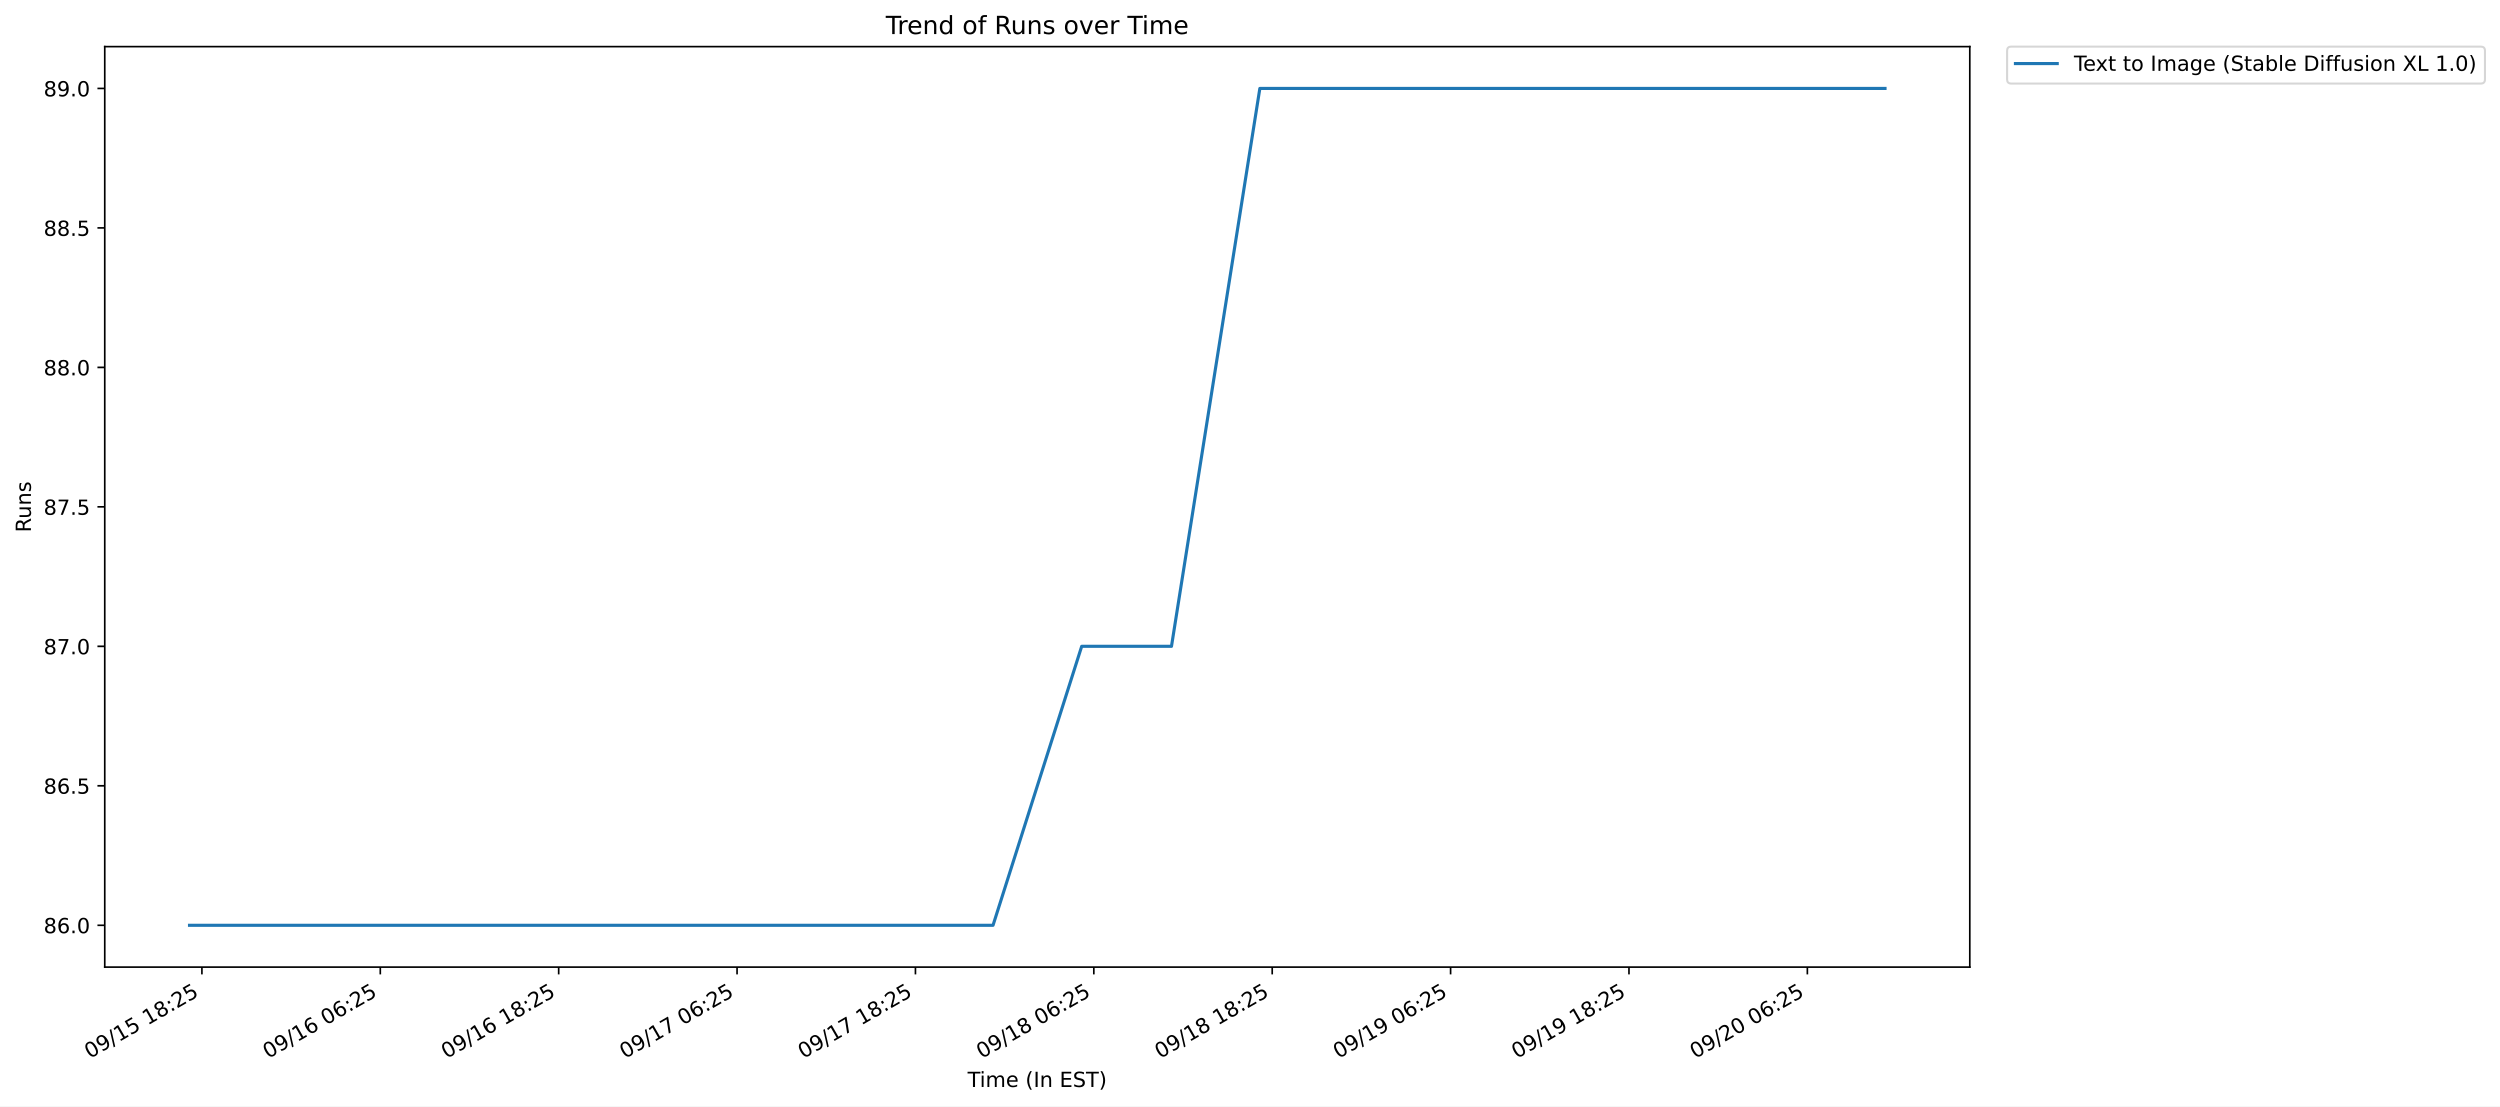
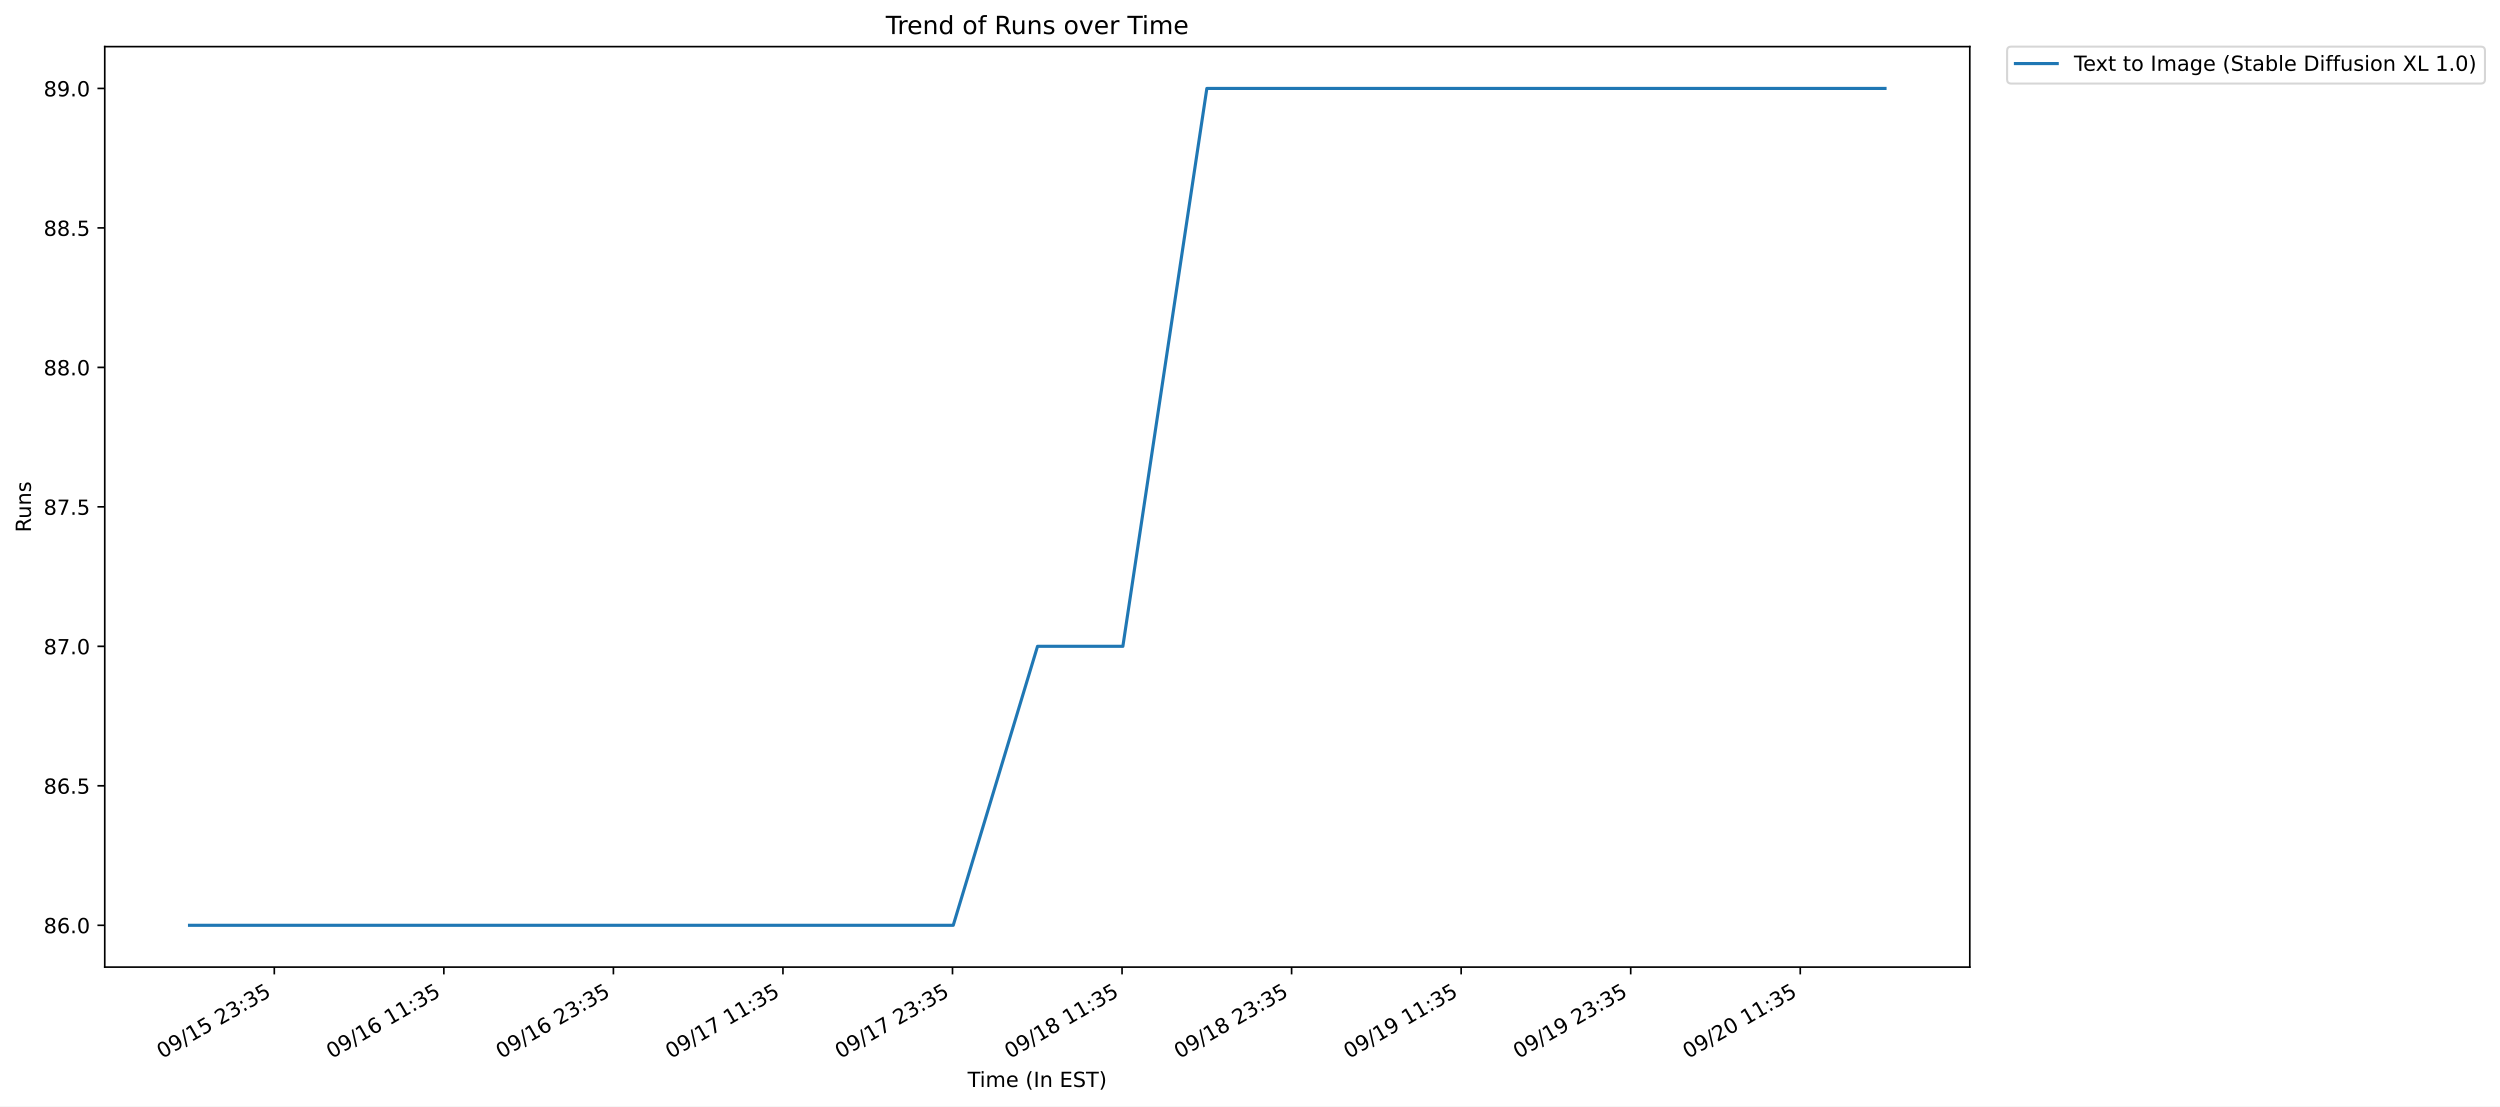
<svg xmlns="http://www.w3.org/2000/svg" xmlns:xlink="http://www.w3.org/1999/xlink" width="1196.758pt" height="529.626pt" viewBox="0 0 1196.758 529.626" version="1.1">
  <defs>
    <style type="text/css">*{stroke-linejoin: round; stroke-linecap: butt}</style>
  </defs>
  <g id="figure_1">
    <g id="patch_1">
      <path d="M 0 529.626  L 1196.758 529.626  L 1196.758 0  L 0 0  z " style="fill: #ffffff" />
    </g>
    <g id="axes_1">
      <g id="patch_2">
        <path d="M 50.144 462.958  L 942.944 462.958  L 942.944 22.318  L 50.144 22.318  z " style="fill: #ffffff" />
      </g>
      <g id="matplotlib.axis_1">
        <g id="xtick_1">
          <g id="line2d_1">
            <defs>
-               <path id="m37cec5c058" d="M 0 0  L 0 3.5  " style="stroke: #000000; stroke-width: 0.8" />
+               <path id="me62ec04339" d="M 0 0  L 0 3.5  " style="stroke: #000000; stroke-width: 0.8" />
            </defs>
            <g>
-               <use xlink:href="#m37cec5c058" x="96.655" y="462.958" style="stroke: #000000; stroke-width: 0.8" />
+               <use xlink:href="#me62ec04339" x="131.308" y="462.958" style="stroke: #000000; stroke-width: 0.8" />
            </g>
          </g>
          <g id="text_1">
-             <g transform="translate(42.94778 506.9464) rotate(-30) scale(0.1 -0.1)">
+             <g transform="translate(77.59997 506.9464) rotate(-30) scale(0.1 -0.1)">
              <defs>
                <path id="DejaVuSans-30" d="M 2034 4250  Q 1547 4250 1301 3770  Q 1056 3291 1056 2328  Q 1056 1369 1301 889  Q 1547 409 2034 409  Q 2525 409 2770 889  Q 3016 1369 3016 2328  Q 3016 3291 2770 3770  Q 2525 4250 2034 4250  z M 2034 4750  Q 2819 4750 3233 4129  Q 3647 3509 3647 2328  Q 3647 1150 3233 529  Q 2819 -91 2034 -91  Q 1250 -91 836 529  Q 422 1150 422 2328  Q 422 3509 836 4129  Q 1250 4750 2034 4750  z " transform="scale(0.015625)" />
                <path id="DejaVuSans-39" d="M 703 97  L 703 672  Q 941 559 1184 500  Q 1428 441 1663 441  Q 2288 441 2617 861  Q 2947 1281 2994 2138  Q 2813 1869 2534 1725  Q 2256 1581 1919 1581  Q 1219 1581 811 2004  Q 403 2428 403 3163  Q 403 3881 828 4315  Q 1253 4750 1959 4750  Q 2769 4750 3195 4129  Q 3622 3509 3622 2328  Q 3622 1225 3098 567  Q 2575 -91 1691 -91  Q 1453 -91 1209 -44  Q 966 3 703 97  z M 1959 2075  Q 2384 2075 2632 2365  Q 2881 2656 2881 3163  Q 2881 3666 2632 3958  Q 2384 4250 1959 4250  Q 1534 4250 1286 3958  Q 1038 3666 1038 3163  Q 1038 2656 1286 2365  Q 1534 2075 1959 2075  z " transform="scale(0.015625)" />
                <path id="DejaVuSans-2f" d="M 1625 4666  L 2156 4666  L 531 -594  L 0 -594  L 1625 4666  z " transform="scale(0.015625)" />
                <path id="DejaVuSans-31" d="M 794 531  L 1825 531  L 1825 4091  L 703 3866  L 703 4441  L 1819 4666  L 2450 4666  L 2450 531  L 3481 531  L 3481 0  L 794 0  L 794 531  z " transform="scale(0.015625)" />
                <path id="DejaVuSans-35" d="M 691 4666  L 3169 4666  L 3169 4134  L 1269 4134  L 1269 2991  Q 1406 3038 1543 3061  Q 1681 3084 1819 3084  Q 2600 3084 3056 2656  Q 3513 2228 3513 1497  Q 3513 744 3044 326  Q 2575 -91 1722 -91  Q 1428 -91 1123 -41  Q 819 9 494 109  L 494 744  Q 775 591 1075 516  Q 1375 441 1709 441  Q 2250 441 2565 725  Q 2881 1009 2881 1497  Q 2881 1984 2565 2268  Q 2250 2553 1709 2553  Q 1456 2553 1204 2497  Q 953 2441 691 2322  L 691 4666  z " transform="scale(0.015625)" />
                <path id="DejaVuSans-20" transform="scale(0.015625)" />
-                 <path id="DejaVuSans-38" d="M 2034 2216  Q 1584 2216 1326 1975  Q 1069 1734 1069 1313  Q 1069 891 1326 650  Q 1584 409 2034 409  Q 2484 409 2743 651  Q 3003 894 3003 1313  Q 3003 1734 2745 1975  Q 2488 2216 2034 2216  z M 1403 2484  Q 997 2584 770 2862  Q 544 3141 544 3541  Q 544 4100 942 4425  Q 1341 4750 2034 4750  Q 2731 4750 3128 4425  Q 3525 4100 3525 3541  Q 3525 3141 3298 2862  Q 3072 2584 2669 2484  Q 3125 2378 3379 2068  Q 3634 1759 3634 1313  Q 3634 634 3220 271  Q 2806 -91 2034 -91  Q 1263 -91 848 271  Q 434 634 434 1313  Q 434 1759 690 2068  Q 947 2378 1403 2484  z M 1172 3481  Q 1172 3119 1398 2916  Q 1625 2713 2034 2713  Q 2441 2713 2670 2916  Q 2900 3119 2900 3481  Q 2900 3844 2670 4047  Q 2441 4250 2034 4250  Q 1625 4250 1398 4047  Q 1172 3844 1172 3481  z " transform="scale(0.015625)" />
+                 <path id="DejaVuSans-32" d="M 1228 531  L 3431 531  L 3431 0  L 469 0  L 469 531  Q 828 903 1448 1529  Q 2069 2156 2228 2338  Q 2531 2678 2651 2914  Q 2772 3150 2772 3378  Q 2772 3750 2511 3984  Q 2250 4219 1831 4219  Q 1534 4219 1204 4116  Q 875 4013 500 3803  L 500 4441  Q 881 4594 1212 4672  Q 1544 4750 1819 4750  Q 2544 4750 2975 4387  Q 3406 4025 3406 3419  Q 3406 3131 3298 2873  Q 3191 2616 2906 2266  Q 2828 2175 2409 1742  Q 1991 1309 1228 531  z " transform="scale(0.015625)" />
+                 <path id="DejaVuSans-33" d="M 2597 2516  Q 3050 2419 3304 2112  Q 3559 1806 3559 1356  Q 3559 666 3084 287  Q 2609 -91 1734 -91  Q 1441 -91 1130 -33  Q 819 25 488 141  L 488 750  Q 750 597 1062 519  Q 1375 441 1716 441  Q 2309 441 2620 675  Q 2931 909 2931 1356  Q 2931 1769 2642 2001  Q 2353 2234 1838 2234  L 1294 2234  L 1294 2753  L 1863 2753  Q 2328 2753 2575 2939  Q 2822 3125 2822 3475  Q 2822 3834 2567 4026  Q 2313 4219 1838 4219  Q 1578 4219 1281 4162  Q 984 4106 628 3988  L 628 4550  Q 988 4650 1302 4700  Q 1616 4750 1894 4750  Q 2613 4750 3031 4423  Q 3450 4097 3450 3541  Q 3450 3153 3228 2886  Q 3006 2619 2597 2516  z " transform="scale(0.015625)" />
                <path id="DejaVuSans-3a" d="M 750 794  L 1409 794  L 1409 0  L 750 0  L 750 794  z M 750 3309  L 1409 3309  L 1409 2516  L 750 2516  L 750 3309  z " transform="scale(0.015625)" />
-                 <path id="DejaVuSans-32" d="M 1228 531  L 3431 531  L 3431 0  L 469 0  L 469 531  Q 828 903 1448 1529  Q 2069 2156 2228 2338  Q 2531 2678 2651 2914  Q 2772 3150 2772 3378  Q 2772 3750 2511 3984  Q 2250 4219 1831 4219  Q 1534 4219 1204 4116  Q 875 4013 500 3803  L 500 4441  Q 881 4594 1212 4672  Q 1544 4750 1819 4750  Q 2544 4750 2975 4387  Q 3406 4025 3406 3419  Q 3406 3131 3298 2873  Q 3191 2616 2906 2266  Q 2828 2175 2409 1742  Q 1991 1309 1228 531  z " transform="scale(0.015625)" />
              </defs>
              <use xlink:href="#DejaVuSans-30" />
              <use xlink:href="#DejaVuSans-39" x="63.623" />
              <use xlink:href="#DejaVuSans-2f" x="127.246" />
              <use xlink:href="#DejaVuSans-31" x="160.938" />
              <use xlink:href="#DejaVuSans-35" x="224.561" />
              <use xlink:href="#DejaVuSans-20" x="288.184" />
-               <use xlink:href="#DejaVuSans-31" x="319.971" />
-               <use xlink:href="#DejaVuSans-38" x="383.594" />
-               <use xlink:href="#DejaVuSans-3a" x="447.217" />
-               <use xlink:href="#DejaVuSans-32" x="480.908" />
+               <use xlink:href="#DejaVuSans-32" x="319.971" />
+               <use xlink:href="#DejaVuSans-33" x="383.594" />
+               <use xlink:href="#DejaVuSans-3a" x="447.217" />
+               <use xlink:href="#DejaVuSans-33" x="480.908" />
              <use xlink:href="#DejaVuSans-35" x="544.531" />
            </g>
          </g>
        </g>
        <g id="xtick_2">
          <g id="line2d_2">
            <g>
-               <use xlink:href="#m37cec5c058" x="182.048" y="462.958" style="stroke: #000000; stroke-width: 0.8" />
+               <use xlink:href="#me62ec04339" x="212.472" y="462.958" style="stroke: #000000; stroke-width: 0.8" />
            </g>
          </g>
          <g id="text_2">
-             <g transform="translate(128.3402 506.9464) rotate(-30) scale(0.1 -0.1)">
+             <g transform="translate(158.7644 506.9464) rotate(-30) scale(0.1 -0.1)">
              <defs>
                <path id="DejaVuSans-36" d="M 2113 2584  Q 1688 2584 1439 2293  Q 1191 2003 1191 1497  Q 1191 994 1439 701  Q 1688 409 2113 409  Q 2538 409 2786 701  Q 3034 994 3034 1497  Q 3034 2003 2786 2293  Q 2538 2584 2113 2584  z M 3366 4563  L 3366 3988  Q 3128 4100 2886 4159  Q 2644 4219 2406 4219  Q 1781 4219 1451 3797  Q 1122 3375 1075 2522  Q 1259 2794 1537 2939  Q 1816 3084 2150 3084  Q 2853 3084 3261 2657  Q 3669 2231 3669 1497  Q 3669 778 3244 343  Q 2819 -91 2113 -91  Q 1303 -91 875 529  Q 447 1150 447 2328  Q 447 3434 972 4092  Q 1497 4750 2381 4750  Q 2619 4750 2861 4703  Q 3103 4656 3366 4563  z " transform="scale(0.015625)" />
              </defs>
              <use xlink:href="#DejaVuSans-30" />
              <use xlink:href="#DejaVuSans-39" x="63.623" />
              <use xlink:href="#DejaVuSans-2f" x="127.246" />
              <use xlink:href="#DejaVuSans-31" x="160.938" />
              <use xlink:href="#DejaVuSans-36" x="224.561" />
              <use xlink:href="#DejaVuSans-20" x="288.184" />
-               <use xlink:href="#DejaVuSans-30" x="319.971" />
-               <use xlink:href="#DejaVuSans-36" x="383.594" />
-               <use xlink:href="#DejaVuSans-3a" x="447.217" />
-               <use xlink:href="#DejaVuSans-32" x="480.908" />
+               <use xlink:href="#DejaVuSans-31" x="319.971" />
+               <use xlink:href="#DejaVuSans-31" x="383.594" />
+               <use xlink:href="#DejaVuSans-3a" x="447.217" />
+               <use xlink:href="#DejaVuSans-33" x="480.908" />
              <use xlink:href="#DejaVuSans-35" x="544.531" />
            </g>
          </g>
        </g>
        <g id="xtick_3">
          <g id="line2d_3">
            <g>
-               <use xlink:href="#m37cec5c058" x="267.44" y="462.958" style="stroke: #000000; stroke-width: 0.8" />
+               <use xlink:href="#me62ec04339" x="293.637" y="462.958" style="stroke: #000000; stroke-width: 0.8" />
            </g>
          </g>
          <g id="text_3">
-             <g transform="translate(213.7327 506.9464) rotate(-30) scale(0.1 -0.1)">
+             <g transform="translate(239.9289 506.9464) rotate(-30) scale(0.1 -0.1)">
              <use xlink:href="#DejaVuSans-30" />
              <use xlink:href="#DejaVuSans-39" x="63.623" />
              <use xlink:href="#DejaVuSans-2f" x="127.246" />
              <use xlink:href="#DejaVuSans-31" x="160.938" />
              <use xlink:href="#DejaVuSans-36" x="224.561" />
              <use xlink:href="#DejaVuSans-20" x="288.184" />
-               <use xlink:href="#DejaVuSans-31" x="319.971" />
-               <use xlink:href="#DejaVuSans-38" x="383.594" />
-               <use xlink:href="#DejaVuSans-3a" x="447.217" />
-               <use xlink:href="#DejaVuSans-32" x="480.908" />
+               <use xlink:href="#DejaVuSans-32" x="319.971" />
+               <use xlink:href="#DejaVuSans-33" x="383.594" />
+               <use xlink:href="#DejaVuSans-3a" x="447.217" />
+               <use xlink:href="#DejaVuSans-33" x="480.908" />
              <use xlink:href="#DejaVuSans-35" x="544.531" />
            </g>
          </g>
        </g>
        <g id="xtick_4">
          <g id="line2d_4">
            <g>
-               <use xlink:href="#m37cec5c058" x="352.833" y="462.958" style="stroke: #000000; stroke-width: 0.8" />
+               <use xlink:href="#me62ec04339" x="374.801" y="462.958" style="stroke: #000000; stroke-width: 0.8" />
            </g>
          </g>
          <g id="text_4">
-             <g transform="translate(299.1252 506.9464) rotate(-30) scale(0.1 -0.1)">
+             <g transform="translate(321.0933 506.9464) rotate(-30) scale(0.1 -0.1)">
              <defs>
                <path id="DejaVuSans-37" d="M 525 4666  L 3525 4666  L 3525 4397  L 1831 0  L 1172 0  L 2766 4134  L 525 4134  L 525 4666  z " transform="scale(0.015625)" />
              </defs>
              <use xlink:href="#DejaVuSans-30" />
              <use xlink:href="#DejaVuSans-39" x="63.623" />
              <use xlink:href="#DejaVuSans-2f" x="127.246" />
              <use xlink:href="#DejaVuSans-31" x="160.938" />
              <use xlink:href="#DejaVuSans-37" x="224.561" />
              <use xlink:href="#DejaVuSans-20" x="288.184" />
-               <use xlink:href="#DejaVuSans-30" x="319.971" />
-               <use xlink:href="#DejaVuSans-36" x="383.594" />
-               <use xlink:href="#DejaVuSans-3a" x="447.217" />
-               <use xlink:href="#DejaVuSans-32" x="480.908" />
+               <use xlink:href="#DejaVuSans-31" x="319.971" />
+               <use xlink:href="#DejaVuSans-31" x="383.594" />
+               <use xlink:href="#DejaVuSans-3a" x="447.217" />
+               <use xlink:href="#DejaVuSans-33" x="480.908" />
              <use xlink:href="#DejaVuSans-35" x="544.531" />
            </g>
          </g>
        </g>
        <g id="xtick_5">
          <g id="line2d_5">
            <g>
-               <use xlink:href="#m37cec5c058" x="438.225" y="462.958" style="stroke: #000000; stroke-width: 0.8" />
+               <use xlink:href="#me62ec04339" x="455.965" y="462.958" style="stroke: #000000; stroke-width: 0.8" />
            </g>
          </g>
          <g id="text_5">
-             <g transform="translate(384.5176 506.9464) rotate(-30) scale(0.1 -0.1)">
+             <g transform="translate(402.2578 506.9464) rotate(-30) scale(0.1 -0.1)">
              <use xlink:href="#DejaVuSans-30" />
              <use xlink:href="#DejaVuSans-39" x="63.623" />
              <use xlink:href="#DejaVuSans-2f" x="127.246" />
              <use xlink:href="#DejaVuSans-31" x="160.938" />
              <use xlink:href="#DejaVuSans-37" x="224.561" />
              <use xlink:href="#DejaVuSans-20" x="288.184" />
-               <use xlink:href="#DejaVuSans-31" x="319.971" />
-               <use xlink:href="#DejaVuSans-38" x="383.594" />
-               <use xlink:href="#DejaVuSans-3a" x="447.217" />
-               <use xlink:href="#DejaVuSans-32" x="480.908" />
+               <use xlink:href="#DejaVuSans-32" x="319.971" />
+               <use xlink:href="#DejaVuSans-33" x="383.594" />
+               <use xlink:href="#DejaVuSans-3a" x="447.217" />
+               <use xlink:href="#DejaVuSans-33" x="480.908" />
              <use xlink:href="#DejaVuSans-35" x="544.531" />
            </g>
          </g>
        </g>
        <g id="xtick_6">
          <g id="line2d_6">
            <g>
-               <use xlink:href="#m37cec5c058" x="523.618" y="462.958" style="stroke: #000000; stroke-width: 0.8" />
+               <use xlink:href="#me62ec04339" x="537.13" y="462.958" style="stroke: #000000; stroke-width: 0.8" />
            </g>
          </g>
          <g id="text_6">
-             <g transform="translate(469.9101 506.9464) rotate(-30) scale(0.1 -0.1)">
+             <g transform="translate(483.4222 506.9464) rotate(-30) scale(0.1 -0.1)">
+               <defs>
+                 <path id="DejaVuSans-38" d="M 2034 2216  Q 1584 2216 1326 1975  Q 1069 1734 1069 1313  Q 1069 891 1326 650  Q 1584 409 2034 409  Q 2484 409 2743 651  Q 3003 894 3003 1313  Q 3003 1734 2745 1975  Q 2488 2216 2034 2216  z M 1403 2484  Q 997 2584 770 2862  Q 544 3141 544 3541  Q 544 4100 942 4425  Q 1341 4750 2034 4750  Q 2731 4750 3128 4425  Q 3525 4100 3525 3541  Q 3525 3141 3298 2862  Q 3072 2584 2669 2484  Q 3125 2378 3379 2068  Q 3634 1759 3634 1313  Q 3634 634 3220 271  Q 2806 -91 2034 -91  Q 1263 -91 848 271  Q 434 634 434 1313  Q 434 1759 690 2068  Q 947 2378 1403 2484  z M 1172 3481  Q 1172 3119 1398 2916  Q 1625 2713 2034 2713  Q 2441 2713 2670 2916  Q 2900 3119 2900 3481  Q 2900 3844 2670 4047  Q 2441 4250 2034 4250  Q 1625 4250 1398 4047  Q 1172 3844 1172 3481  z " transform="scale(0.015625)" />
+               </defs>
              <use xlink:href="#DejaVuSans-30" />
              <use xlink:href="#DejaVuSans-39" x="63.623" />
              <use xlink:href="#DejaVuSans-2f" x="127.246" />
              <use xlink:href="#DejaVuSans-31" x="160.938" />
              <use xlink:href="#DejaVuSans-38" x="224.561" />
              <use xlink:href="#DejaVuSans-20" x="288.184" />
-               <use xlink:href="#DejaVuSans-30" x="319.971" />
-               <use xlink:href="#DejaVuSans-36" x="383.594" />
-               <use xlink:href="#DejaVuSans-3a" x="447.217" />
-               <use xlink:href="#DejaVuSans-32" x="480.908" />
+               <use xlink:href="#DejaVuSans-31" x="319.971" />
+               <use xlink:href="#DejaVuSans-31" x="383.594" />
+               <use xlink:href="#DejaVuSans-3a" x="447.217" />
+               <use xlink:href="#DejaVuSans-33" x="480.908" />
              <use xlink:href="#DejaVuSans-35" x="544.531" />
            </g>
          </g>
        </g>
        <g id="xtick_7">
          <g id="line2d_7">
            <g>
-               <use xlink:href="#m37cec5c058" x="609.01" y="462.958" style="stroke: #000000; stroke-width: 0.8" />
+               <use xlink:href="#me62ec04339" x="618.294" y="462.958" style="stroke: #000000; stroke-width: 0.8" />
            </g>
          </g>
          <g id="text_7">
-             <g transform="translate(555.3026 506.9464) rotate(-30) scale(0.1 -0.1)">
+             <g transform="translate(564.5867 506.9464) rotate(-30) scale(0.1 -0.1)">
              <use xlink:href="#DejaVuSans-30" />
              <use xlink:href="#DejaVuSans-39" x="63.623" />
              <use xlink:href="#DejaVuSans-2f" x="127.246" />
              <use xlink:href="#DejaVuSans-31" x="160.938" />
              <use xlink:href="#DejaVuSans-38" x="224.561" />
              <use xlink:href="#DejaVuSans-20" x="288.184" />
-               <use xlink:href="#DejaVuSans-31" x="319.971" />
-               <use xlink:href="#DejaVuSans-38" x="383.594" />
-               <use xlink:href="#DejaVuSans-3a" x="447.217" />
-               <use xlink:href="#DejaVuSans-32" x="480.908" />
+               <use xlink:href="#DejaVuSans-32" x="319.971" />
+               <use xlink:href="#DejaVuSans-33" x="383.594" />
+               <use xlink:href="#DejaVuSans-3a" x="447.217" />
+               <use xlink:href="#DejaVuSans-33" x="480.908" />
              <use xlink:href="#DejaVuSans-35" x="544.531" />
            </g>
          </g>
        </g>
        <g id="xtick_8">
          <g id="line2d_8">
            <g>
-               <use xlink:href="#m37cec5c058" x="694.403" y="462.958" style="stroke: #000000; stroke-width: 0.8" />
+               <use xlink:href="#me62ec04339" x="699.459" y="462.958" style="stroke: #000000; stroke-width: 0.8" />
            </g>
          </g>
          <g id="text_8">
-             <g transform="translate(640.695 506.9464) rotate(-30) scale(0.1 -0.1)">
+             <g transform="translate(645.7511 506.9464) rotate(-30) scale(0.1 -0.1)">
              <use xlink:href="#DejaVuSans-30" />
              <use xlink:href="#DejaVuSans-39" x="63.623" />
              <use xlink:href="#DejaVuSans-2f" x="127.246" />
              <use xlink:href="#DejaVuSans-31" x="160.938" />
              <use xlink:href="#DejaVuSans-39" x="224.561" />
              <use xlink:href="#DejaVuSans-20" x="288.184" />
-               <use xlink:href="#DejaVuSans-30" x="319.971" />
-               <use xlink:href="#DejaVuSans-36" x="383.594" />
-               <use xlink:href="#DejaVuSans-3a" x="447.217" />
-               <use xlink:href="#DejaVuSans-32" x="480.908" />
+               <use xlink:href="#DejaVuSans-31" x="319.971" />
+               <use xlink:href="#DejaVuSans-31" x="383.594" />
+               <use xlink:href="#DejaVuSans-3a" x="447.217" />
+               <use xlink:href="#DejaVuSans-33" x="480.908" />
              <use xlink:href="#DejaVuSans-35" x="544.531" />
            </g>
          </g>
        </g>
        <g id="xtick_9">
          <g id="line2d_9">
            <g>
-               <use xlink:href="#m37cec5c058" x="779.795" y="462.958" style="stroke: #000000; stroke-width: 0.8" />
+               <use xlink:href="#me62ec04339" x="780.623" y="462.958" style="stroke: #000000; stroke-width: 0.8" />
            </g>
          </g>
          <g id="text_9">
-             <g transform="translate(726.0875 506.9464) rotate(-30) scale(0.1 -0.1)">
+             <g transform="translate(726.9156 506.9464) rotate(-30) scale(0.1 -0.1)">
              <use xlink:href="#DejaVuSans-30" />
              <use xlink:href="#DejaVuSans-39" x="63.623" />
              <use xlink:href="#DejaVuSans-2f" x="127.246" />
              <use xlink:href="#DejaVuSans-31" x="160.938" />
              <use xlink:href="#DejaVuSans-39" x="224.561" />
              <use xlink:href="#DejaVuSans-20" x="288.184" />
-               <use xlink:href="#DejaVuSans-31" x="319.971" />
-               <use xlink:href="#DejaVuSans-38" x="383.594" />
-               <use xlink:href="#DejaVuSans-3a" x="447.217" />
-               <use xlink:href="#DejaVuSans-32" x="480.908" />
+               <use xlink:href="#DejaVuSans-32" x="319.971" />
+               <use xlink:href="#DejaVuSans-33" x="383.594" />
+               <use xlink:href="#DejaVuSans-3a" x="447.217" />
+               <use xlink:href="#DejaVuSans-33" x="480.908" />
              <use xlink:href="#DejaVuSans-35" x="544.531" />
            </g>
          </g>
        </g>
        <g id="xtick_10">
          <g id="line2d_10">
            <g>
-               <use xlink:href="#m37cec5c058" x="865.188" y="462.958" style="stroke: #000000; stroke-width: 0.8" />
+               <use xlink:href="#me62ec04339" x="861.788" y="462.958" style="stroke: #000000; stroke-width: 0.8" />
            </g>
          </g>
          <g id="text_10">
-             <g transform="translate(811.48 506.9464) rotate(-30) scale(0.1 -0.1)">
+             <g transform="translate(808.08 506.9464) rotate(-30) scale(0.1 -0.1)">
              <use xlink:href="#DejaVuSans-30" />
              <use xlink:href="#DejaVuSans-39" x="63.623" />
              <use xlink:href="#DejaVuSans-2f" x="127.246" />
              <use xlink:href="#DejaVuSans-32" x="160.938" />
              <use xlink:href="#DejaVuSans-30" x="224.561" />
              <use xlink:href="#DejaVuSans-20" x="288.184" />
-               <use xlink:href="#DejaVuSans-30" x="319.971" />
-               <use xlink:href="#DejaVuSans-36" x="383.594" />
-               <use xlink:href="#DejaVuSans-3a" x="447.217" />
-               <use xlink:href="#DejaVuSans-32" x="480.908" />
+               <use xlink:href="#DejaVuSans-31" x="319.971" />
+               <use xlink:href="#DejaVuSans-31" x="383.594" />
+               <use xlink:href="#DejaVuSans-3a" x="447.217" />
+               <use xlink:href="#DejaVuSans-33" x="480.908" />
              <use xlink:href="#DejaVuSans-35" x="544.531" />
            </g>
          </g>
        </g>
        <g id="text_11">
          <g transform="translate(463.1992 520.3459) scale(0.1 -0.1)">
            <defs>
              <path id="DejaVuSans-54" d="M -19 4666  L 3928 4666  L 3928 4134  L 2272 4134  L 2272 0  L 1638 0  L 1638 4134  L -19 4134  L -19 4666  z " transform="scale(0.015625)" />
              <path id="DejaVuSans-69" d="M 603 3500  L 1178 3500  L 1178 0  L 603 0  L 603 3500  z M 603 4863  L 1178 4863  L 1178 4134  L 603 4134  L 603 4863  z " transform="scale(0.015625)" />
              <path id="DejaVuSans-6d" d="M 3328 2828  Q 3544 3216 3844 3400  Q 4144 3584 4550 3584  Q 5097 3584 5394 3201  Q 5691 2819 5691 2113  L 5691 0  L 5113 0  L 5113 2094  Q 5113 2597 4934 2840  Q 4756 3084 4391 3084  Q 3944 3084 3684 2787  Q 3425 2491 3425 1978  L 3425 0  L 2847 0  L 2847 2094  Q 2847 2600 2669 2842  Q 2491 3084 2119 3084  Q 1678 3084 1418 2786  Q 1159 2488 1159 1978  L 1159 0  L 581 0  L 581 3500  L 1159 3500  L 1159 2956  Q 1356 3278 1631 3431  Q 1906 3584 2284 3584  Q 2666 3584 2933 3390  Q 3200 3197 3328 2828  z " transform="scale(0.015625)" />
              <path id="DejaVuSans-65" d="M 3597 1894  L 3597 1613  L 953 1613  Q 991 1019 1311 708  Q 1631 397 2203 397  Q 2534 397 2845 478  Q 3156 559 3463 722  L 3463 178  Q 3153 47 2828 -22  Q 2503 -91 2169 -91  Q 1331 -91 842 396  Q 353 884 353 1716  Q 353 2575 817 3079  Q 1281 3584 2069 3584  Q 2775 3584 3186 3129  Q 3597 2675 3597 1894  z M 3022 2063  Q 3016 2534 2758 2815  Q 2500 3097 2075 3097  Q 1594 3097 1305 2825  Q 1016 2553 972 2059  L 3022 2063  z " transform="scale(0.015625)" />
              <path id="DejaVuSans-28" d="M 1984 4856  Q 1566 4138 1362 3434  Q 1159 2731 1159 2009  Q 1159 1288 1364 580  Q 1569 -128 1984 -844  L 1484 -844  Q 1016 -109 783 600  Q 550 1309 550 2009  Q 550 2706 781 3412  Q 1013 4119 1484 4856  L 1984 4856  z " transform="scale(0.015625)" />
              <path id="DejaVuSans-49" d="M 628 4666  L 1259 4666  L 1259 0  L 628 0  L 628 4666  z " transform="scale(0.015625)" />
              <path id="DejaVuSans-6e" d="M 3513 2113  L 3513 0  L 2938 0  L 2938 2094  Q 2938 2591 2744 2837  Q 2550 3084 2163 3084  Q 1697 3084 1428 2787  Q 1159 2491 1159 1978  L 1159 0  L 581 0  L 581 3500  L 1159 3500  L 1159 2956  Q 1366 3272 1645 3428  Q 1925 3584 2291 3584  Q 2894 3584 3203 3211  Q 3513 2838 3513 2113  z " transform="scale(0.015625)" />
              <path id="DejaVuSans-45" d="M 628 4666  L 3578 4666  L 3578 4134  L 1259 4134  L 1259 2753  L 3481 2753  L 3481 2222  L 1259 2222  L 1259 531  L 3634 531  L 3634 0  L 628 0  L 628 4666  z " transform="scale(0.015625)" />
              <path id="DejaVuSans-53" d="M 3425 4513  L 3425 3897  Q 3066 4069 2747 4153  Q 2428 4238 2131 4238  Q 1616 4238 1336 4038  Q 1056 3838 1056 3469  Q 1056 3159 1242 3001  Q 1428 2844 1947 2747  L 2328 2669  Q 3034 2534 3370 2195  Q 3706 1856 3706 1288  Q 3706 609 3251 259  Q 2797 -91 1919 -91  Q 1588 -91 1214 -16  Q 841 59 441 206  L 441 856  Q 825 641 1194 531  Q 1563 422 1919 422  Q 2459 422 2753 634  Q 3047 847 3047 1241  Q 3047 1584 2836 1778  Q 2625 1972 2144 2069  L 1759 2144  Q 1053 2284 737 2584  Q 422 2884 422 3419  Q 422 4038 858 4394  Q 1294 4750 2059 4750  Q 2388 4750 2728 4690  Q 3069 4631 3425 4513  z " transform="scale(0.015625)" />
              <path id="DejaVuSans-29" d="M 513 4856  L 1013 4856  Q 1481 4119 1714 3412  Q 1947 2706 1947 2009  Q 1947 1309 1714 600  Q 1481 -109 1013 -844  L 513 -844  Q 928 -128 1133 580  Q 1338 1288 1338 2009  Q 1338 2731 1133 3434  Q 928 4138 513 4856  z " transform="scale(0.015625)" />
            </defs>
            <use xlink:href="#DejaVuSans-54" />
            <use xlink:href="#DejaVuSans-69" x="57.959" />
            <use xlink:href="#DejaVuSans-6d" x="85.742" />
            <use xlink:href="#DejaVuSans-65" x="183.154" />
            <use xlink:href="#DejaVuSans-20" x="244.678" />
            <use xlink:href="#DejaVuSans-28" x="276.465" />
            <use xlink:href="#DejaVuSans-49" x="315.479" />
            <use xlink:href="#DejaVuSans-6e" x="344.971" />
            <use xlink:href="#DejaVuSans-20" x="408.35" />
            <use xlink:href="#DejaVuSans-45" x="440.137" />
            <use xlink:href="#DejaVuSans-53" x="503.32" />
            <use xlink:href="#DejaVuSans-54" x="566.797" />
            <use xlink:href="#DejaVuSans-29" x="627.881" />
          </g>
        </g>
      </g>
      <g id="matplotlib.axis_2">
        <g id="ytick_1">
          <g id="line2d_11">
            <defs>
-               <path id="m948ac563fa" d="M 0 0  L -3.5 0  " style="stroke: #000000; stroke-width: 0.8" />
+               <path id="m8ab55184d3" d="M 0 0  L -3.5 0  " style="stroke: #000000; stroke-width: 0.8" />
            </defs>
            <g>
-               <use xlink:href="#m948ac563fa" x="50.144" y="442.929" style="stroke: #000000; stroke-width: 0.8" />
+               <use xlink:href="#m8ab55184d3" x="50.144" y="442.929" style="stroke: #000000; stroke-width: 0.8" />
            </g>
          </g>
          <g id="text_12">
            <g transform="translate(20.87813 446.7283) scale(0.1 -0.1)">
              <defs>
                <path id="DejaVuSans-2e" d="M 684 794  L 1344 794  L 1344 0  L 684 0  L 684 794  z " transform="scale(0.015625)" />
              </defs>
              <use xlink:href="#DejaVuSans-38" />
              <use xlink:href="#DejaVuSans-36" x="63.623" />
              <use xlink:href="#DejaVuSans-2e" x="127.246" />
              <use xlink:href="#DejaVuSans-30" x="159.033" />
            </g>
          </g>
        </g>
        <g id="ytick_2">
          <g id="line2d_12">
            <g>
-               <use xlink:href="#m948ac563fa" x="50.144" y="376.165" style="stroke: #000000; stroke-width: 0.8" />
+               <use xlink:href="#m8ab55184d3" x="50.144" y="376.165" style="stroke: #000000; stroke-width: 0.8" />
            </g>
          </g>
          <g id="text_13">
            <g transform="translate(20.87813 379.9646) scale(0.1 -0.1)">
              <use xlink:href="#DejaVuSans-38" />
              <use xlink:href="#DejaVuSans-36" x="63.623" />
              <use xlink:href="#DejaVuSans-2e" x="127.246" />
              <use xlink:href="#DejaVuSans-35" x="159.033" />
            </g>
          </g>
        </g>
        <g id="ytick_3">
          <g id="line2d_13">
            <g>
-               <use xlink:href="#m948ac563fa" x="50.144" y="309.402" style="stroke: #000000; stroke-width: 0.8" />
+               <use xlink:href="#m8ab55184d3" x="50.144" y="309.402" style="stroke: #000000; stroke-width: 0.8" />
            </g>
          </g>
          <g id="text_14">
            <g transform="translate(20.87813 313.201) scale(0.1 -0.1)">
              <use xlink:href="#DejaVuSans-38" />
              <use xlink:href="#DejaVuSans-37" x="63.623" />
              <use xlink:href="#DejaVuSans-2e" x="127.246" />
              <use xlink:href="#DejaVuSans-30" x="159.033" />
            </g>
          </g>
        </g>
        <g id="ytick_4">
          <g id="line2d_14">
            <g>
-               <use xlink:href="#m948ac563fa" x="50.144" y="242.638" style="stroke: #000000; stroke-width: 0.8" />
+               <use xlink:href="#m8ab55184d3" x="50.144" y="242.638" style="stroke: #000000; stroke-width: 0.8" />
            </g>
          </g>
          <g id="text_15">
            <g transform="translate(20.87813 246.4373) scale(0.1 -0.1)">
              <use xlink:href="#DejaVuSans-38" />
              <use xlink:href="#DejaVuSans-37" x="63.623" />
              <use xlink:href="#DejaVuSans-2e" x="127.246" />
              <use xlink:href="#DejaVuSans-35" x="159.033" />
            </g>
          </g>
        </g>
        <g id="ytick_5">
          <g id="line2d_15">
            <g>
-               <use xlink:href="#m948ac563fa" x="50.144" y="175.874" style="stroke: #000000; stroke-width: 0.8" />
+               <use xlink:href="#m8ab55184d3" x="50.144" y="175.874" style="stroke: #000000; stroke-width: 0.8" />
            </g>
          </g>
          <g id="text_16">
            <g transform="translate(20.87813 179.6737) scale(0.1 -0.1)">
              <use xlink:href="#DejaVuSans-38" />
              <use xlink:href="#DejaVuSans-38" x="63.623" />
              <use xlink:href="#DejaVuSans-2e" x="127.246" />
              <use xlink:href="#DejaVuSans-30" x="159.033" />
            </g>
          </g>
        </g>
        <g id="ytick_6">
          <g id="line2d_16">
            <g>
-               <use xlink:href="#m948ac563fa" x="50.144" y="109.111" style="stroke: #000000; stroke-width: 0.8" />
+               <use xlink:href="#m8ab55184d3" x="50.144" y="109.111" style="stroke: #000000; stroke-width: 0.8" />
            </g>
          </g>
          <g id="text_17">
            <g transform="translate(20.87813 112.9101) scale(0.1 -0.1)">
              <use xlink:href="#DejaVuSans-38" />
              <use xlink:href="#DejaVuSans-38" x="63.623" />
              <use xlink:href="#DejaVuSans-2e" x="127.246" />
              <use xlink:href="#DejaVuSans-35" x="159.033" />
            </g>
          </g>
        </g>
        <g id="ytick_7">
          <g id="line2d_17">
            <g>
-               <use xlink:href="#m948ac563fa" x="50.144" y="42.347" style="stroke: #000000; stroke-width: 0.8" />
+               <use xlink:href="#m8ab55184d3" x="50.144" y="42.347" style="stroke: #000000; stroke-width: 0.8" />
            </g>
          </g>
          <g id="text_18">
            <g transform="translate(20.87813 46.14643) scale(0.1 -0.1)">
              <use xlink:href="#DejaVuSans-38" />
              <use xlink:href="#DejaVuSans-39" x="63.623" />
              <use xlink:href="#DejaVuSans-2e" x="127.246" />
              <use xlink:href="#DejaVuSans-30" x="159.033" />
            </g>
          </g>
        </g>
        <g id="text_19">
          <g transform="translate(14.79844 254.8295) rotate(-90) scale(0.1 -0.1)">
            <defs>
              <path id="DejaVuSans-52" d="M 2841 2188  Q 3044 2119 3236 1894  Q 3428 1669 3622 1275  L 4263 0  L 3584 0  L 2988 1197  Q 2756 1666 2539 1819  Q 2322 1972 1947 1972  L 1259 1972  L 1259 0  L 628 0  L 628 4666  L 2053 4666  Q 2853 4666 3247 4331  Q 3641 3997 3641 3322  Q 3641 2881 3436 2590  Q 3231 2300 2841 2188  z M 1259 4147  L 1259 2491  L 2053 2491  Q 2509 2491 2742 2702  Q 2975 2913 2975 3322  Q 2975 3731 2742 3939  Q 2509 4147 2053 4147  L 1259 4147  z " transform="scale(0.015625)" />
              <path id="DejaVuSans-75" d="M 544 1381  L 544 3500  L 1119 3500  L 1119 1403  Q 1119 906 1312 657  Q 1506 409 1894 409  Q 2359 409 2629 706  Q 2900 1003 2900 1516  L 2900 3500  L 3475 3500  L 3475 0  L 2900 0  L 2900 538  Q 2691 219 2414 64  Q 2138 -91 1772 -91  Q 1169 -91 856 284  Q 544 659 544 1381  z M 1991 3584  L 1991 3584  z " transform="scale(0.015625)" />
              <path id="DejaVuSans-73" d="M 2834 3397  L 2834 2853  Q 2591 2978 2328 3040  Q 2066 3103 1784 3103  Q 1356 3103 1142 2972  Q 928 2841 928 2578  Q 928 2378 1081 2264  Q 1234 2150 1697 2047  L 1894 2003  Q 2506 1872 2764 1633  Q 3022 1394 3022 966  Q 3022 478 2636 193  Q 2250 -91 1575 -91  Q 1294 -91 989 -36  Q 684 19 347 128  L 347 722  Q 666 556 975 473  Q 1284 391 1588 391  Q 1994 391 2212 530  Q 2431 669 2431 922  Q 2431 1156 2273 1281  Q 2116 1406 1581 1522  L 1381 1569  Q 847 1681 609 1914  Q 372 2147 372 2553  Q 372 3047 722 3315  Q 1072 3584 1716 3584  Q 2034 3584 2315 3537  Q 2597 3491 2834 3397  z " transform="scale(0.015625)" />
            </defs>
            <use xlink:href="#DejaVuSans-52" />
            <use xlink:href="#DejaVuSans-75" x="64.982" />
            <use xlink:href="#DejaVuSans-6e" x="128.361" />
            <use xlink:href="#DejaVuSans-73" x="191.74" />
          </g>
        </g>
      </g>
      <g id="line2d_18">
-         <path d="M 90.726 442.929  L 133.436 442.929  L 176.141 442.929  L 218.925 442.929  L 261.538 442.929  L 304.2 442.929  L 346.888 442.929  L 389.638 442.929  L 432.287 442.929  L 475.367 442.929  L 517.811 309.402  L 560.791 309.402  L 603.089 42.347  L 645.916 42.347  L 688.573 42.347  L 731.664 42.347  L 773.889 42.347  L 816.551 42.347  L 859.403 42.347  L 902.362 42.347  " clip-path="url(#p5e5b2fdb9c)" style="fill: none; stroke: #1f77b4; stroke-width: 1.5; stroke-linecap: square" />
+         <path d="M 90.726 442.929  L 131.321 442.929  L 171.912 442.929  L 212.577 442.929  L 253.081 442.929  L 293.631 442.929  L 334.205 442.929  L 374.838 442.929  L 415.375 442.929  L 456.322 442.929  L 496.665 309.402  L 537.517 309.402  L 577.72 42.347  L 618.427 42.347  L 658.972 42.347  L 699.929 42.347  L 740.064 42.347  L 780.613 42.347  L 821.344 42.347  L 862.176 42.347  L 902.362 42.347  " clip-path="url(#p0239482a08)" style="fill: none; stroke: #1f77b4; stroke-width: 1.5; stroke-linecap: square" />
      </g>
      <g id="patch_3">
        <path d="M 50.144 462.958  L 50.144 22.318  " style="fill: none; stroke: #000000; stroke-width: 0.8; stroke-linejoin: miter; stroke-linecap: square" />
      </g>
      <g id="patch_4">
        <path d="M 942.944 462.958  L 942.944 22.318  " style="fill: none; stroke: #000000; stroke-width: 0.8; stroke-linejoin: miter; stroke-linecap: square" />
      </g>
      <g id="patch_5">
        <path d="M 50.144 462.958  L 942.944 462.958  " style="fill: none; stroke: #000000; stroke-width: 0.8; stroke-linejoin: miter; stroke-linecap: square" />
      </g>
      <g id="patch_6">
        <path d="M 50.144 22.318  L 942.944 22.318  " style="fill: none; stroke: #000000; stroke-width: 0.8; stroke-linejoin: miter; stroke-linecap: square" />
      </g>
      <g id="text_20">
        <g transform="translate(424.0272 16.31812) scale(0.12 -0.12)">
          <defs>
            <path id="DejaVuSans-72" d="M 2631 2963  Q 2534 3019 2420 3045  Q 2306 3072 2169 3072  Q 1681 3072 1420 2755  Q 1159 2438 1159 1844  L 1159 0  L 581 0  L 581 3500  L 1159 3500  L 1159 2956  Q 1341 3275 1631 3429  Q 1922 3584 2338 3584  Q 2397 3584 2469 3576  Q 2541 3569 2628 3553  L 2631 2963  z " transform="scale(0.015625)" />
            <path id="DejaVuSans-64" d="M 2906 2969  L 2906 4863  L 3481 4863  L 3481 0  L 2906 0  L 2906 525  Q 2725 213 2448 61  Q 2172 -91 1784 -91  Q 1150 -91 751 415  Q 353 922 353 1747  Q 353 2572 751 3078  Q 1150 3584 1784 3584  Q 2172 3584 2448 3432  Q 2725 3281 2906 2969  z M 947 1747  Q 947 1113 1208 752  Q 1469 391 1925 391  Q 2381 391 2643 752  Q 2906 1113 2906 1747  Q 2906 2381 2643 2742  Q 2381 3103 1925 3103  Q 1469 3103 1208 2742  Q 947 2381 947 1747  z " transform="scale(0.015625)" />
            <path id="DejaVuSans-6f" d="M 1959 3097  Q 1497 3097 1228 2736  Q 959 2375 959 1747  Q 959 1119 1226 758  Q 1494 397 1959 397  Q 2419 397 2687 759  Q 2956 1122 2956 1747  Q 2956 2369 2687 2733  Q 2419 3097 1959 3097  z M 1959 3584  Q 2709 3584 3137 3096  Q 3566 2609 3566 1747  Q 3566 888 3137 398  Q 2709 -91 1959 -91  Q 1206 -91 779 398  Q 353 888 353 1747  Q 353 2609 779 3096  Q 1206 3584 1959 3584  z " transform="scale(0.015625)" />
            <path id="DejaVuSans-66" d="M 2375 4863  L 2375 4384  L 1825 4384  Q 1516 4384 1395 4259  Q 1275 4134 1275 3809  L 1275 3500  L 2222 3500  L 2222 3053  L 1275 3053  L 1275 0  L 697 0  L 697 3053  L 147 3053  L 147 3500  L 697 3500  L 697 3744  Q 697 4328 969 4595  Q 1241 4863 1831 4863  L 2375 4863  z " transform="scale(0.015625)" />
            <path id="DejaVuSans-76" d="M 191 3500  L 800 3500  L 1894 563  L 2988 3500  L 3597 3500  L 2284 0  L 1503 0  L 191 3500  z " transform="scale(0.015625)" />
          </defs>
          <use xlink:href="#DejaVuSans-54" />
          <use xlink:href="#DejaVuSans-72" x="46.334" />
          <use xlink:href="#DejaVuSans-65" x="85.197" />
          <use xlink:href="#DejaVuSans-6e" x="146.721" />
          <use xlink:href="#DejaVuSans-64" x="210.1" />
          <use xlink:href="#DejaVuSans-20" x="273.576" />
          <use xlink:href="#DejaVuSans-6f" x="305.363" />
          <use xlink:href="#DejaVuSans-66" x="366.545" />
          <use xlink:href="#DejaVuSans-20" x="401.75" />
          <use xlink:href="#DejaVuSans-52" x="433.537" />
          <use xlink:href="#DejaVuSans-75" x="498.52" />
          <use xlink:href="#DejaVuSans-6e" x="561.898" />
          <use xlink:href="#DejaVuSans-73" x="625.277" />
          <use xlink:href="#DejaVuSans-20" x="677.377" />
          <use xlink:href="#DejaVuSans-6f" x="709.164" />
          <use xlink:href="#DejaVuSans-76" x="770.346" />
          <use xlink:href="#DejaVuSans-65" x="829.525" />
          <use xlink:href="#DejaVuSans-72" x="891.049" />
          <use xlink:href="#DejaVuSans-20" x="932.162" />
          <use xlink:href="#DejaVuSans-54" x="963.949" />
          <use xlink:href="#DejaVuSans-69" x="1021.908" />
          <use xlink:href="#DejaVuSans-6d" x="1049.691" />
          <use xlink:href="#DejaVuSans-65" x="1147.104" />
        </g>
      </g>
      <g id="legend_1">
        <g id="patch_7">
          <path d="M 962.8 39.996  L 1187.558 39.996  Q 1189.558 39.996 1189.558 37.996  L 1189.558 24.318  Q 1189.558 22.318 1187.558 22.318  L 962.8 22.318  Q 960.8 22.318 960.8 24.318  L 960.8 37.996  Q 960.8 39.996 962.8 39.996  z " style="fill: #ffffff; opacity: 0.8; stroke: #cccccc; stroke-linejoin: miter" />
        </g>
        <g id="line2d_19">
          <path d="M 964.8 30.417  L 974.8 30.417  L 984.8 30.417  " style="fill: none; stroke: #1f77b4; stroke-width: 1.5; stroke-linecap: square" />
        </g>
        <g id="text_21">
          <g transform="translate(992.7998 33.91656) scale(0.1 -0.1)">
            <defs>
              <path id="DejaVuSans-78" d="M 3513 3500  L 2247 1797  L 3578 0  L 2900 0  L 1881 1375  L 863 0  L 184 0  L 1544 1831  L 300 3500  L 978 3500  L 1906 2253  L 2834 3500  L 3513 3500  z " transform="scale(0.015625)" />
              <path id="DejaVuSans-74" d="M 1172 4494  L 1172 3500  L 2356 3500  L 2356 3053  L 1172 3053  L 1172 1153  Q 1172 725 1289 603  Q 1406 481 1766 481  L 2356 481  L 2356 0  L 1766 0  Q 1100 0 847 248  Q 594 497 594 1153  L 594 3053  L 172 3053  L 172 3500  L 594 3500  L 594 4494  L 1172 4494  z " transform="scale(0.015625)" />
              <path id="DejaVuSans-61" d="M 2194 1759  Q 1497 1759 1228 1600  Q 959 1441 959 1056  Q 959 750 1161 570  Q 1363 391 1709 391  Q 2188 391 2477 730  Q 2766 1069 2766 1631  L 2766 1759  L 2194 1759  z M 3341 1997  L 3341 0  L 2766 0  L 2766 531  Q 2569 213 2275 61  Q 1981 -91 1556 -91  Q 1019 -91 701 211  Q 384 513 384 1019  Q 384 1609 779 1909  Q 1175 2209 1959 2209  L 2766 2209  L 2766 2266  Q 2766 2663 2505 2880  Q 2244 3097 1772 3097  Q 1472 3097 1187 3025  Q 903 2953 641 2809  L 641 3341  Q 956 3463 1253 3523  Q 1550 3584 1831 3584  Q 2591 3584 2966 3190  Q 3341 2797 3341 1997  z " transform="scale(0.015625)" />
              <path id="DejaVuSans-67" d="M 2906 1791  Q 2906 2416 2648 2759  Q 2391 3103 1925 3103  Q 1463 3103 1205 2759  Q 947 2416 947 1791  Q 947 1169 1205 825  Q 1463 481 1925 481  Q 2391 481 2648 825  Q 2906 1169 2906 1791  z M 3481 434  Q 3481 -459 3084 -895  Q 2688 -1331 1869 -1331  Q 1566 -1331 1297 -1286  Q 1028 -1241 775 -1147  L 775 -588  Q 1028 -725 1275 -790  Q 1522 -856 1778 -856  Q 2344 -856 2625 -561  Q 2906 -266 2906 331  L 2906 616  Q 2728 306 2450 153  Q 2172 0 1784 0  Q 1141 0 747 490  Q 353 981 353 1791  Q 353 2603 747 3093  Q 1141 3584 1784 3584  Q 2172 3584 2450 3431  Q 2728 3278 2906 2969  L 2906 3500  L 3481 3500  L 3481 434  z " transform="scale(0.015625)" />
              <path id="DejaVuSans-62" d="M 3116 1747  Q 3116 2381 2855 2742  Q 2594 3103 2138 3103  Q 1681 3103 1420 2742  Q 1159 2381 1159 1747  Q 1159 1113 1420 752  Q 1681 391 2138 391  Q 2594 391 2855 752  Q 3116 1113 3116 1747  z M 1159 2969  Q 1341 3281 1617 3432  Q 1894 3584 2278 3584  Q 2916 3584 3314 3078  Q 3713 2572 3713 1747  Q 3713 922 3314 415  Q 2916 -91 2278 -91  Q 1894 -91 1617 61  Q 1341 213 1159 525  L 1159 0  L 581 0  L 581 4863  L 1159 4863  L 1159 2969  z " transform="scale(0.015625)" />
              <path id="DejaVuSans-6c" d="M 603 4863  L 1178 4863  L 1178 0  L 603 0  L 603 4863  z " transform="scale(0.015625)" />
              <path id="DejaVuSans-44" d="M 1259 4147  L 1259 519  L 2022 519  Q 2988 519 3436 956  Q 3884 1394 3884 2338  Q 3884 3275 3436 3711  Q 2988 4147 2022 4147  L 1259 4147  z M 628 4666  L 1925 4666  Q 3281 4666 3915 4102  Q 4550 3538 4550 2338  Q 4550 1131 3912 565  Q 3275 0 1925 0  L 628 0  L 628 4666  z " transform="scale(0.015625)" />
              <path id="DejaVuSans-58" d="M 403 4666  L 1081 4666  L 2241 2931  L 3406 4666  L 4084 4666  L 2584 2425  L 4184 0  L 3506 0  L 2194 1984  L 872 0  L 191 0  L 1856 2491  L 403 4666  z " transform="scale(0.015625)" />
              <path id="DejaVuSans-4c" d="M 628 4666  L 1259 4666  L 1259 531  L 3531 531  L 3531 0  L 628 0  L 628 4666  z " transform="scale(0.015625)" />
            </defs>
            <use xlink:href="#DejaVuSans-54" />
            <use xlink:href="#DejaVuSans-65" x="44.084" />
            <use xlink:href="#DejaVuSans-78" x="103.857" />
            <use xlink:href="#DejaVuSans-74" x="163.037" />
            <use xlink:href="#DejaVuSans-20" x="202.246" />
            <use xlink:href="#DejaVuSans-74" x="234.033" />
            <use xlink:href="#DejaVuSans-6f" x="273.242" />
            <use xlink:href="#DejaVuSans-20" x="334.424" />
            <use xlink:href="#DejaVuSans-49" x="366.211" />
            <use xlink:href="#DejaVuSans-6d" x="395.703" />
            <use xlink:href="#DejaVuSans-61" x="493.115" />
            <use xlink:href="#DejaVuSans-67" x="554.395" />
            <use xlink:href="#DejaVuSans-65" x="617.871" />
            <use xlink:href="#DejaVuSans-20" x="679.395" />
            <use xlink:href="#DejaVuSans-28" x="711.182" />
            <use xlink:href="#DejaVuSans-53" x="750.195" />
            <use xlink:href="#DejaVuSans-74" x="813.672" />
            <use xlink:href="#DejaVuSans-61" x="852.881" />
            <use xlink:href="#DejaVuSans-62" x="914.16" />
            <use xlink:href="#DejaVuSans-6c" x="977.637" />
            <use xlink:href="#DejaVuSans-65" x="1005.42" />
            <use xlink:href="#DejaVuSans-20" x="1066.943" />
            <use xlink:href="#DejaVuSans-44" x="1098.73" />
            <use xlink:href="#DejaVuSans-69" x="1175.732" />
            <use xlink:href="#DejaVuSans-66" x="1203.516" />
            <use xlink:href="#DejaVuSans-66" x="1238.721" />
            <use xlink:href="#DejaVuSans-75" x="1273.926" />
            <use xlink:href="#DejaVuSans-73" x="1337.305" />
            <use xlink:href="#DejaVuSans-69" x="1389.404" />
            <use xlink:href="#DejaVuSans-6f" x="1417.188" />
            <use xlink:href="#DejaVuSans-6e" x="1478.369" />
            <use xlink:href="#DejaVuSans-20" x="1541.748" />
            <use xlink:href="#DejaVuSans-58" x="1573.535" />
            <use xlink:href="#DejaVuSans-4c" x="1642.041" />
            <use xlink:href="#DejaVuSans-20" x="1697.754" />
            <use xlink:href="#DejaVuSans-31" x="1729.541" />
            <use xlink:href="#DejaVuSans-2e" x="1793.164" />
            <use xlink:href="#DejaVuSans-30" x="1824.951" />
            <use xlink:href="#DejaVuSans-29" x="1888.574" />
          </g>
        </g>
      </g>
    </g>
  </g>
  <defs>
-     <clipPath id="p5e5b2fdb9c">
+     <clipPath id="p0239482a08">
      <rect x="50.144" y="22.318" width="892.8" height="440.64" />
    </clipPath>
  </defs>
</svg>
